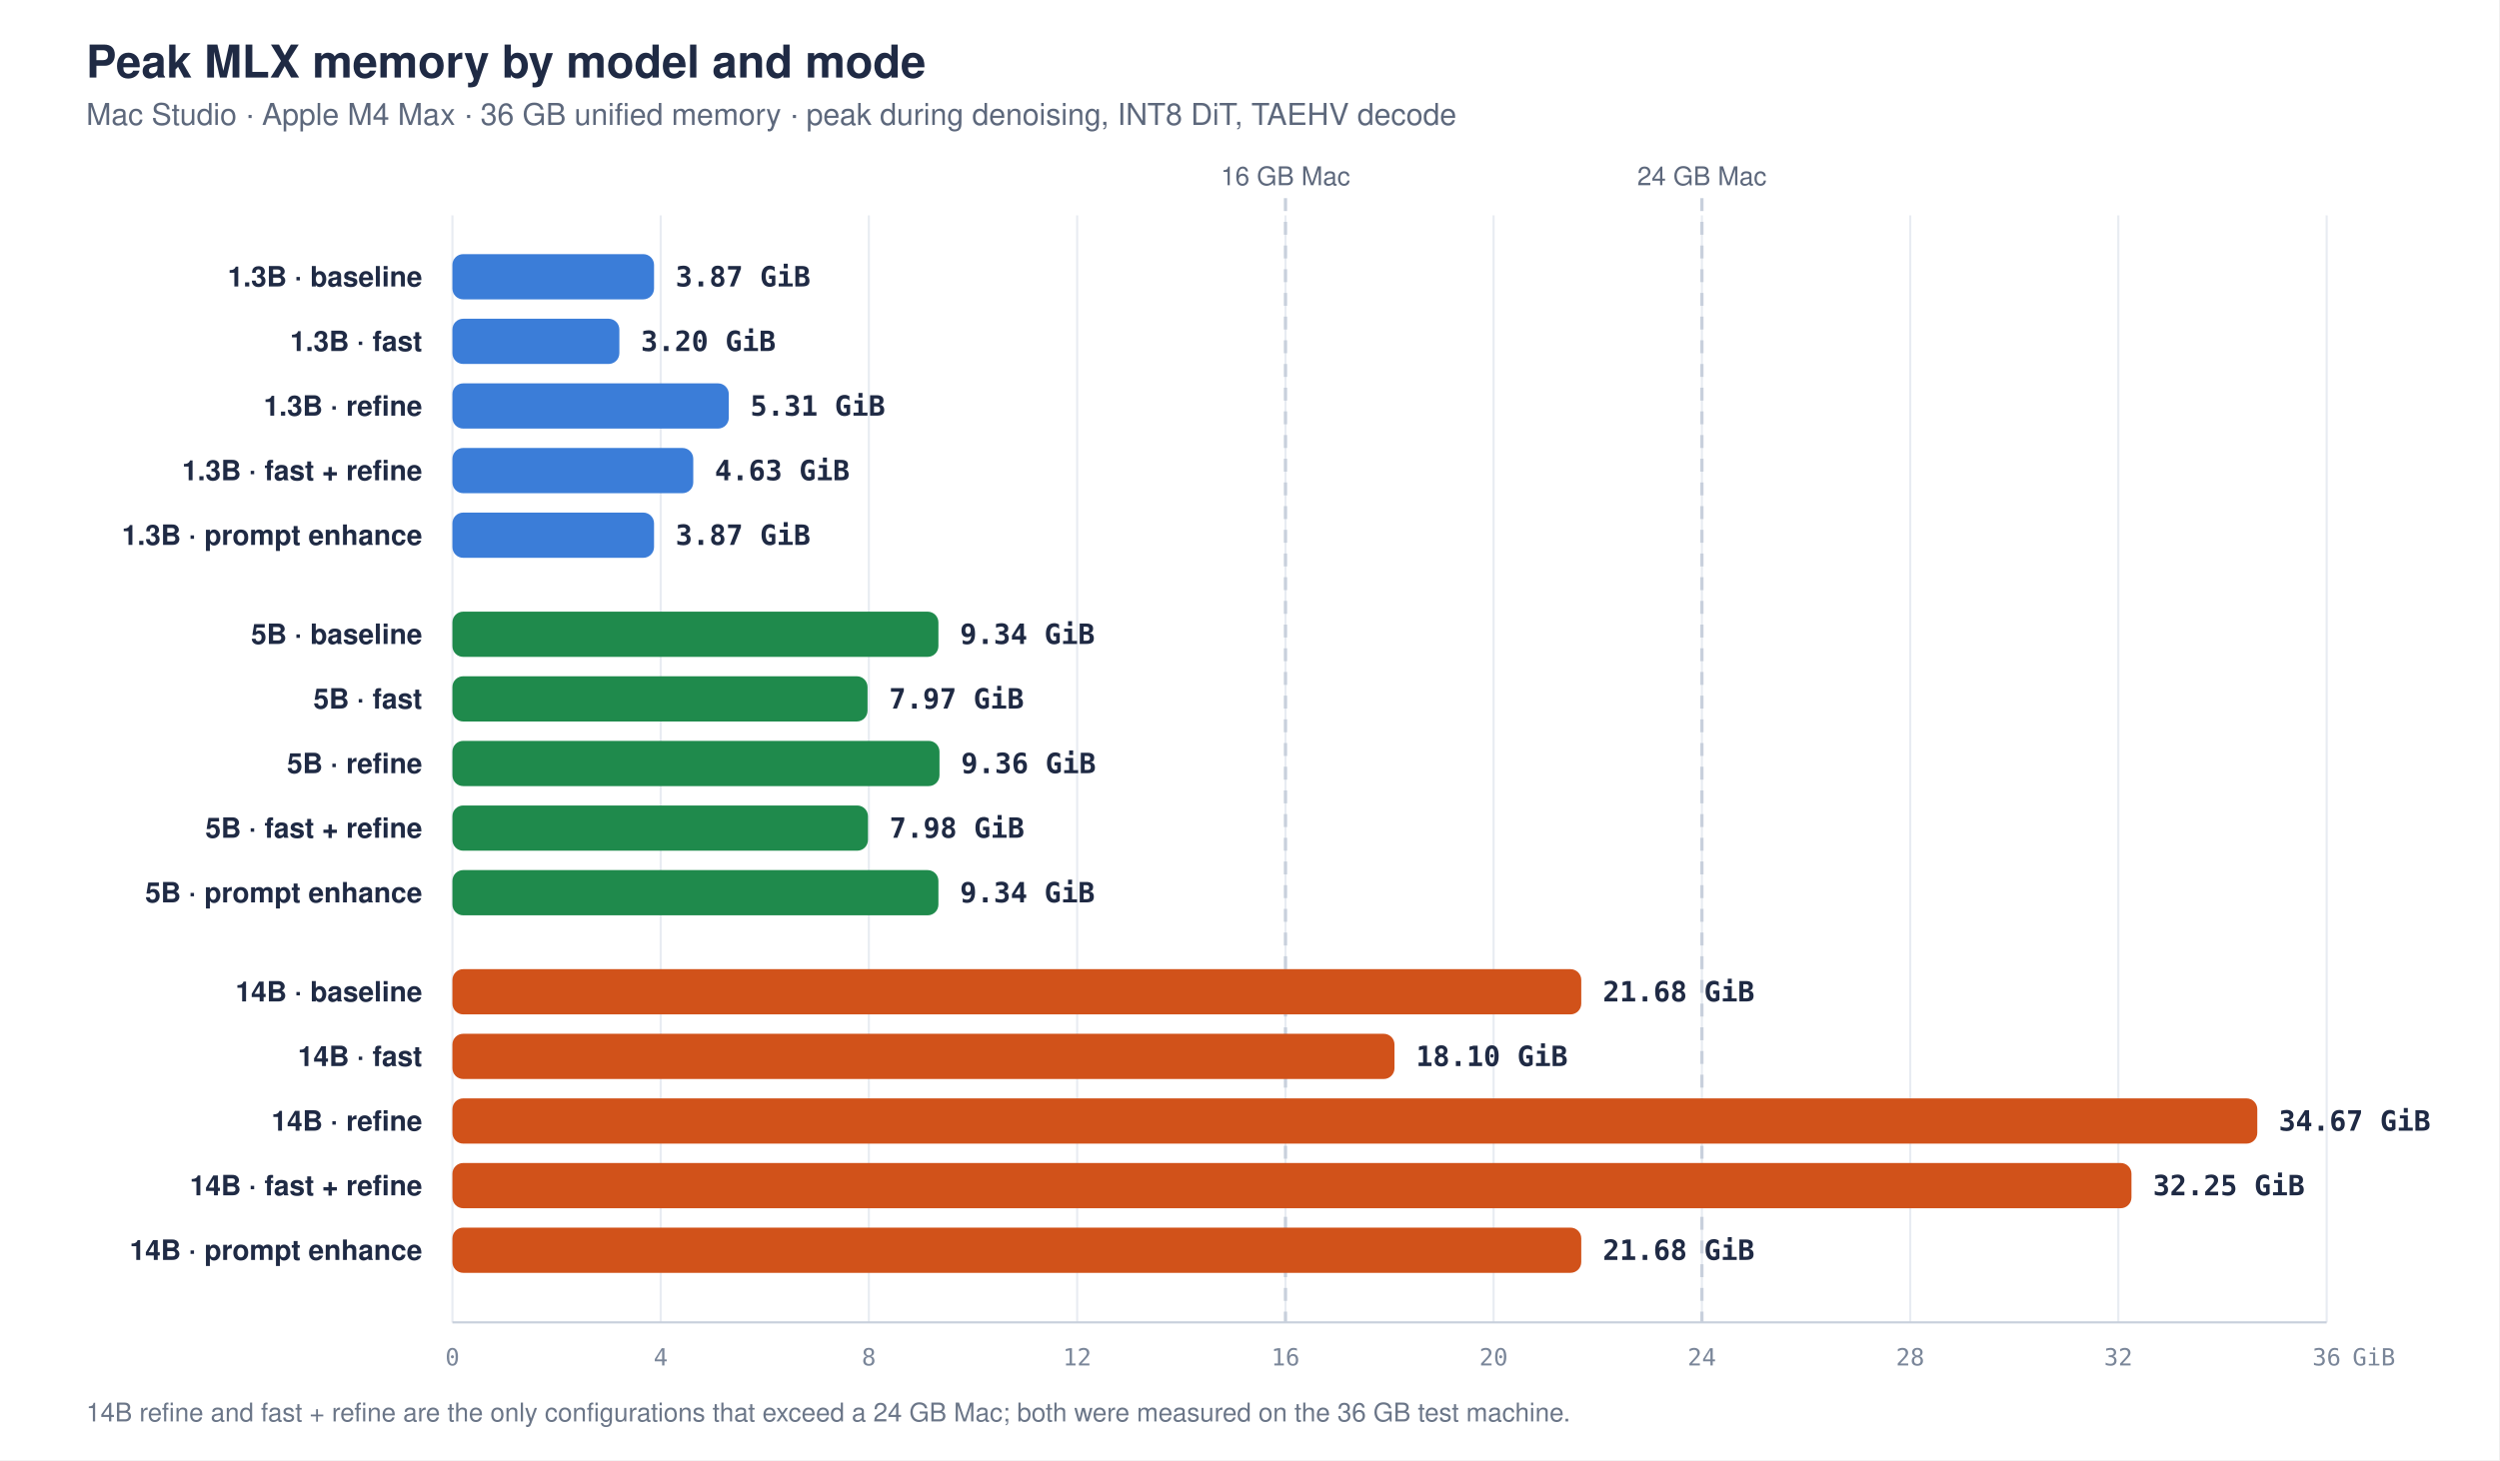
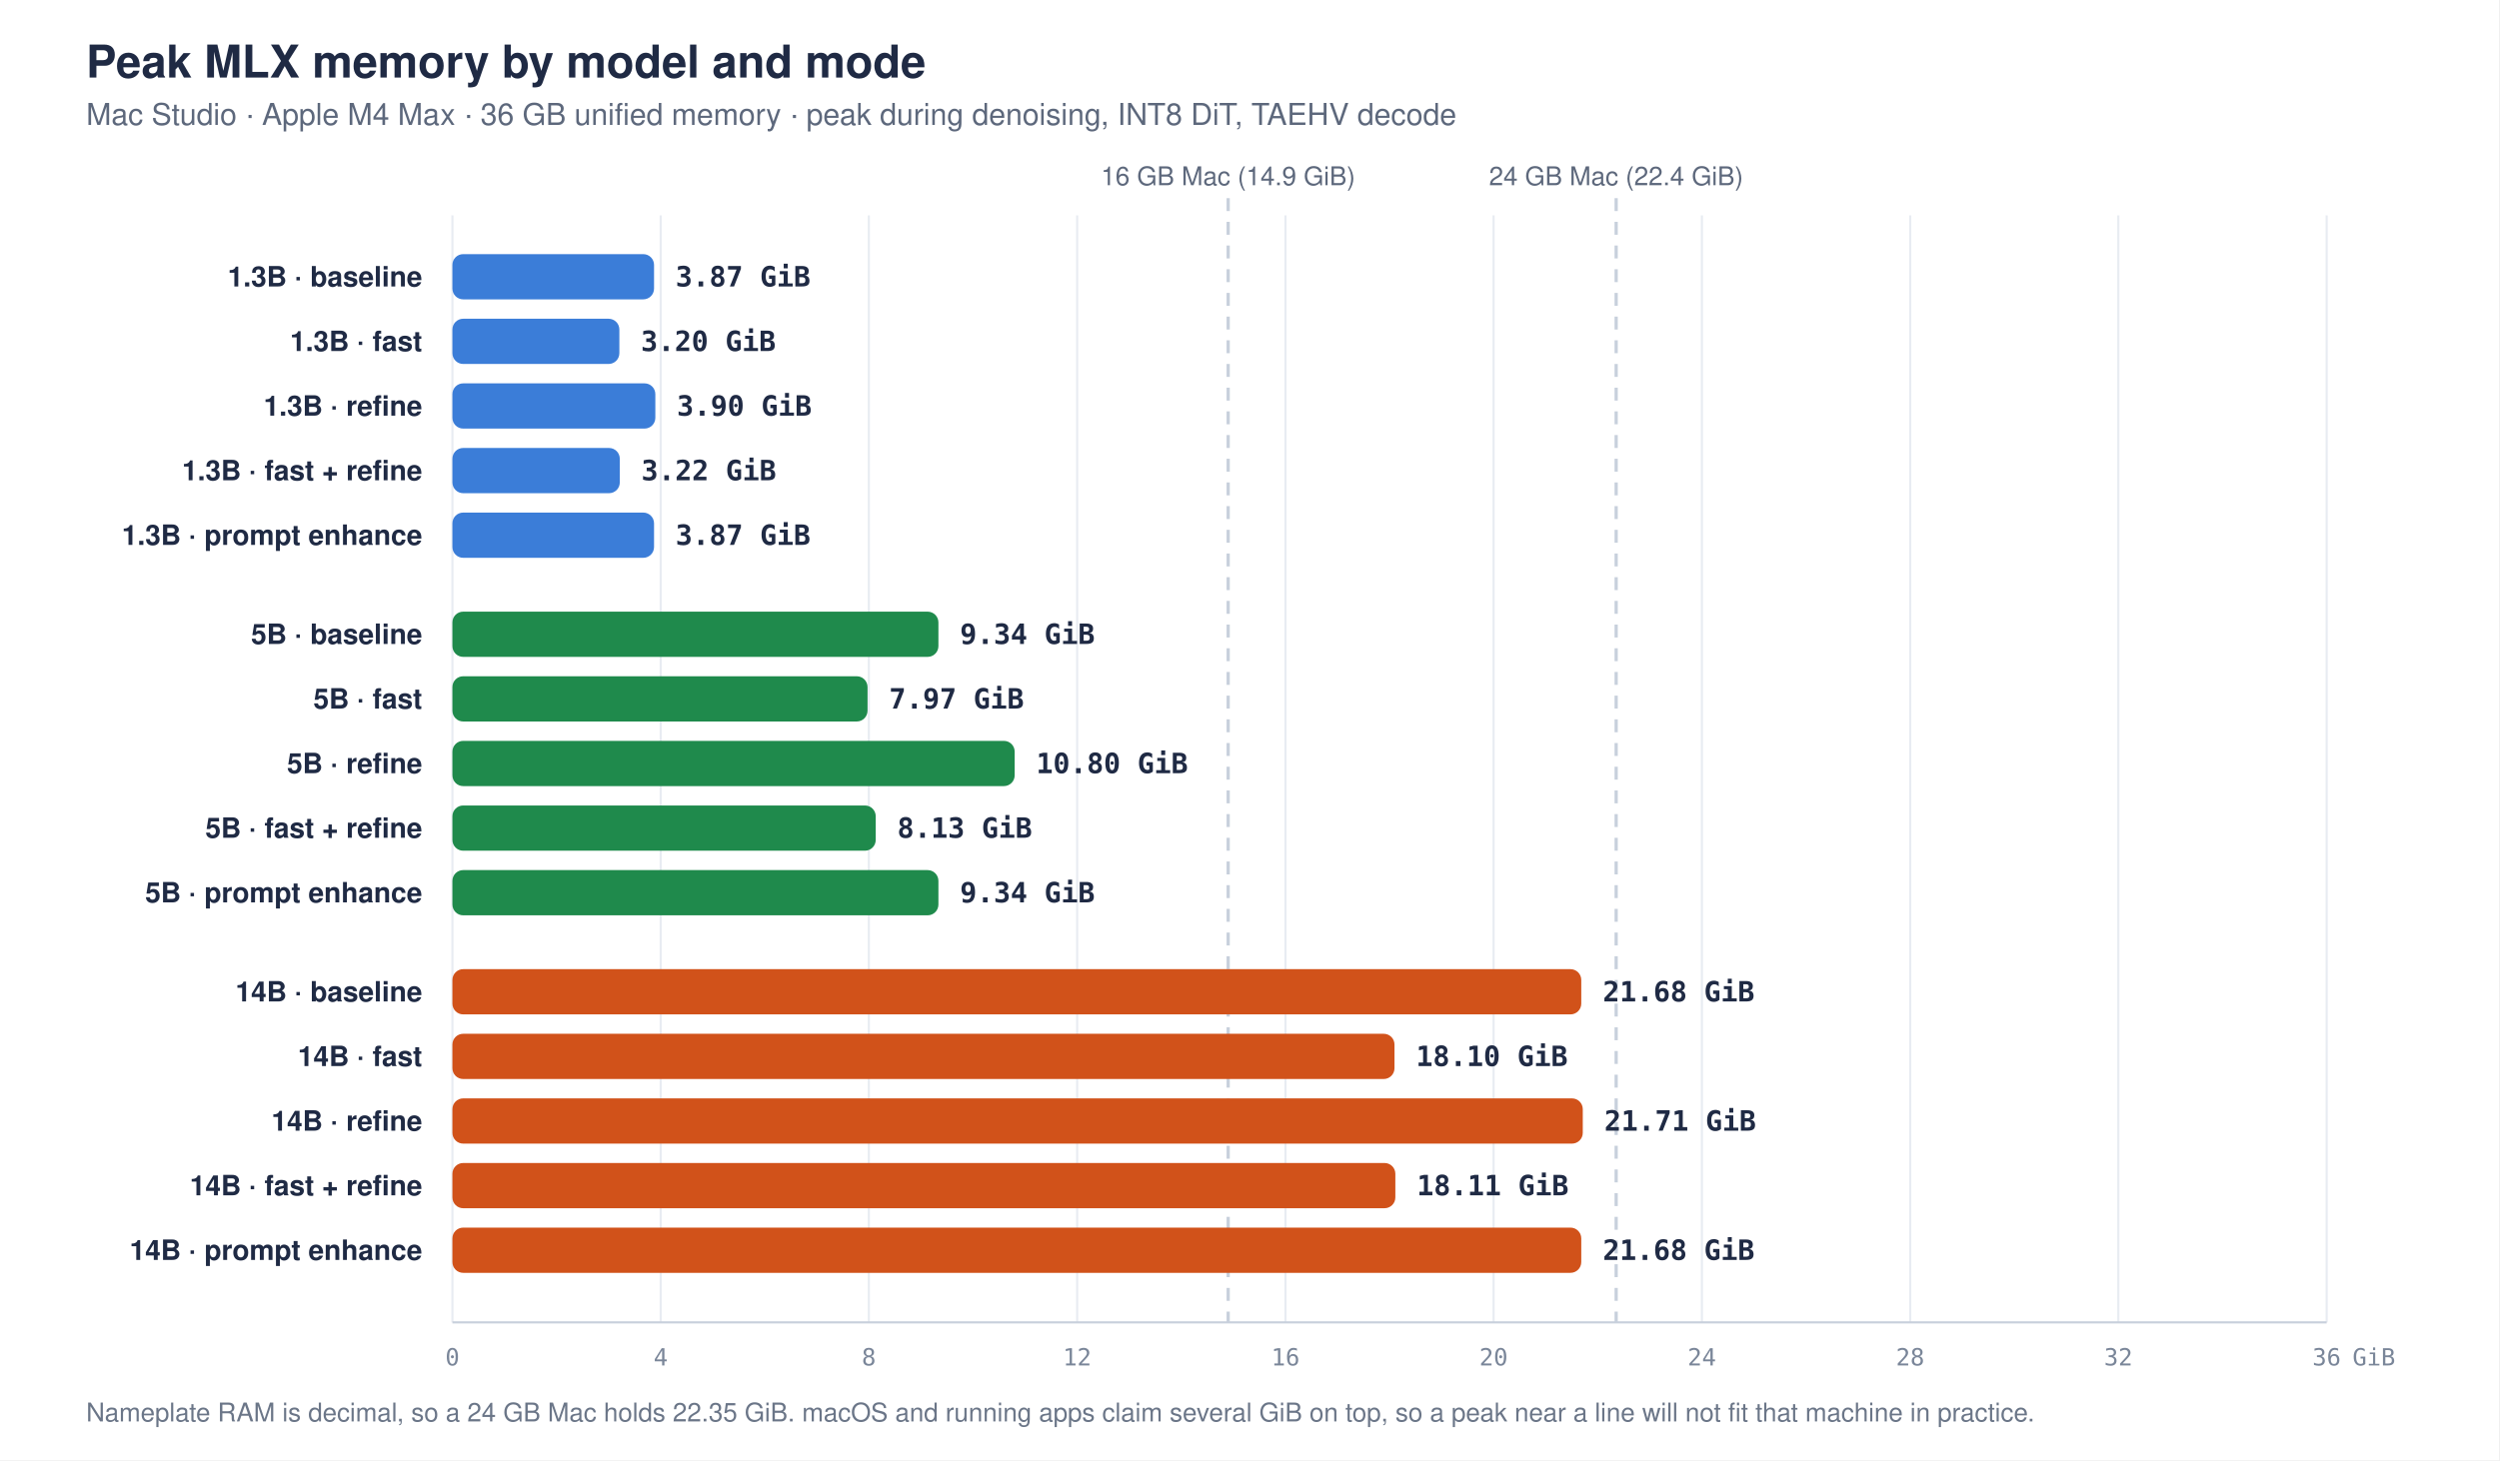
<svg xmlns="http://www.w3.org/2000/svg" width="1160" height="678" viewBox="0 0 1160 678" role="img" aria-label="Peak MLX memory by model and mode">
  <rect x="0" y="0" width="1160" height="678" fill="#ffffff" />
  <defs>
    <style>
    .t   { font: 700 21px -apple-system,BlinkMacSystemFont,"Segoe UI",Helvetica,Arial,sans-serif; fill: #1f2a44; }
    .st  { font: 500 14px -apple-system,BlinkMacSystemFont,"Segoe UI",Helvetica,Arial,sans-serif; fill: #5d687c; }
    .lbl { font: 600 13px -apple-system,BlinkMacSystemFont,"Segoe UI",Helvetica,Arial,sans-serif; fill: #1f2a44; }
    .sub { font: 500 12px -apple-system,BlinkMacSystemFont,"Segoe UI",Helvetica,Arial,sans-serif; fill: #5d687c; }
    .tick{ font: 500 11px ui-monospace,SFMono-Regular,Menlo,monospace; fill: #7a8699; }
    .val { font: 700 13px ui-monospace,SFMono-Regular,Menlo,monospace; fill: #1f2a44; }
    .vs  { font: 500 11px ui-monospace,SFMono-Regular,Menlo,monospace; fill: #5d687c; }
    .vsw { font: 600 11px ui-monospace,SFMono-Regular,Menlo,monospace; fill: #ffffff; }
    .na  { font: italic 500 12px -apple-system,BlinkMacSystemFont,"Segoe UI",Helvetica,Arial,sans-serif; fill: #93a0b4; }
    .cap { font: 500 12px -apple-system,BlinkMacSystemFont,"Segoe UI",Helvetica,Arial,sans-serif; fill: #6b7688; }
    
  </style>
  </defs>
  <text x="40" y="36" class="t">Peak MLX memory by model and mode</text>
  <text x="40" y="58" class="st">Mac Studio · Apple M4 Max · 36 GB unified memory · peak during denoising, INT8 DiT, TAEHV decode</text>
  <line x1="210.0" y1="100.0" x2="210.0" y2="614.0" stroke="#e8ecf2" stroke-width="1" />
  <text x="210.0" y="634.0" class="tick" text-anchor="middle">0</text>
  <line x1="306.7" y1="100.0" x2="306.7" y2="614.0" stroke="#e8ecf2" stroke-width="1" />
  <text x="306.7" y="634.0" class="tick" text-anchor="middle">4</text>
  <line x1="403.3" y1="100.0" x2="403.3" y2="614.0" stroke="#e8ecf2" stroke-width="1" />
  <text x="403.3" y="634.0" class="tick" text-anchor="middle">8</text>
  <line x1="500.0" y1="100.0" x2="500.0" y2="614.0" stroke="#e8ecf2" stroke-width="1" />
  <text x="500.0" y="634.0" class="tick" text-anchor="middle">12</text>
  <line x1="596.7" y1="100.0" x2="596.7" y2="614.0" stroke="#e8ecf2" stroke-width="1" />
  <text x="596.7" y="634.0" class="tick" text-anchor="middle">16</text>
  <line x1="693.3" y1="100.0" x2="693.3" y2="614.0" stroke="#e8ecf2" stroke-width="1" />
  <text x="693.3" y="634.0" class="tick" text-anchor="middle">20</text>
  <line x1="790.0" y1="100.0" x2="790.0" y2="614.0" stroke="#e8ecf2" stroke-width="1" />
  <text x="790.0" y="634.0" class="tick" text-anchor="middle">24</text>
  <line x1="886.7" y1="100.0" x2="886.7" y2="614.0" stroke="#e8ecf2" stroke-width="1" />
  <text x="886.7" y="634.0" class="tick" text-anchor="middle">28</text>
  <line x1="983.3" y1="100.0" x2="983.3" y2="614.0" stroke="#e8ecf2" stroke-width="1" />
  <text x="983.3" y="634.0" class="tick" text-anchor="middle">32</text>
  <line x1="1080.0" y1="100.0" x2="1080.0" y2="614.0" stroke="#e8ecf2" stroke-width="1" />
  <text x="1080.0" y="634.0" class="tick" text-anchor="middle">36</text>
-   <line x1="596.7" y1="92.0" x2="596.7" y2="614.0" stroke="#c8d0dc" stroke-width="1.5" stroke-dasharray="6 5" />
-   <text x="596.7" y="86.0" class="sub" text-anchor="middle">16 GB Mac</text>
-   <line x1="790.0" y1="92.0" x2="790.0" y2="614.0" stroke="#c8d0dc" stroke-width="1.5" stroke-dasharray="6 5" />
-   <text x="790.0" y="86.0" class="sub" text-anchor="middle">24 GB Mac</text>
+   <line x1="570.1" y1="92.0" x2="570.1" y2="614.0" stroke="#c8d0dc" stroke-width="1.5" stroke-dasharray="6 5" />
+   <text x="570.1" y="86.0" class="sub" text-anchor="middle">16 GB Mac (14.9 GiB)</text>
+   <line x1="750.2" y1="92.0" x2="750.2" y2="614.0" stroke="#c8d0dc" stroke-width="1.5" stroke-dasharray="6 5" />
+   <text x="750.2" y="86.0" class="sub" text-anchor="middle">24 GB Mac (22.4 GiB)</text>
  <text x="196.0" y="133.0" class="lbl" text-anchor="end">1.3B · baseline</text>
  <rect x="210.0" y="118.0" width="93.6" height="21.0" rx="5" fill="#3b7dd8" />
  <text x="313.6" y="133.0" class="val" text-anchor="start">3.87 GiB</text>
  <text x="196.0" y="163.0" class="lbl" text-anchor="end">1.3B · fast</text>
  <rect x="210.0" y="148.0" width="77.5" height="21.0" rx="5" fill="#3b7dd8" />
  <text x="297.5" y="163.0" class="val" text-anchor="start">3.20 GiB</text>
  <text x="196.0" y="193.0" class="lbl" text-anchor="end">1.3B · refine</text>
-   <rect x="210.0" y="178.0" width="128.3" height="21.0" rx="5" fill="#3b7dd8" />
-   <text x="348.3" y="193.0" class="val" text-anchor="start">5.31 GiB</text>
+   <rect x="210.0" y="178.0" width="94.2" height="21.0" rx="5" fill="#3b7dd8" />
+   <text x="314.2" y="193.0" class="val" text-anchor="start">3.90 GiB</text>
  <text x="196.0" y="223.0" class="lbl" text-anchor="end">1.3B · fast + refine</text>
-   <rect x="210.0" y="208.0" width="111.8" height="21.0" rx="5" fill="#3b7dd8" />
-   <text x="331.8" y="223.0" class="val" text-anchor="start">4.63 GiB</text>
+   <rect x="210.0" y="208.0" width="77.7" height="21.0" rx="5" fill="#3b7dd8" />
+   <text x="297.7" y="223.0" class="val" text-anchor="start">3.22 GiB</text>
  <text x="196.0" y="253.0" class="lbl" text-anchor="end">1.3B · prompt enhance</text>
  <rect x="210.0" y="238.0" width="93.6" height="21.0" rx="5" fill="#3b7dd8" />
  <text x="313.6" y="253.0" class="val" text-anchor="start">3.87 GiB</text>
  <text x="196.0" y="299.0" class="lbl" text-anchor="end">5B · baseline</text>
  <rect x="210.0" y="284.0" width="225.6" height="21.0" rx="5" fill="#1f8a4c" />
  <text x="445.6" y="299.0" class="val" text-anchor="start">9.34 GiB</text>
  <text x="196.0" y="329.0" class="lbl" text-anchor="end">5B · fast</text>
  <rect x="210.0" y="314.0" width="192.7" height="21.0" rx="5" fill="#1f8a4c" />
  <text x="412.7" y="329.0" class="val" text-anchor="start">7.97 GiB</text>
  <text x="196.0" y="359.0" class="lbl" text-anchor="end">5B · refine</text>
-   <rect x="210.0" y="344.0" width="226.1" height="21.0" rx="5" fill="#1f8a4c" />
-   <text x="446.1" y="359.0" class="val" text-anchor="start">9.36 GiB</text>
+   <rect x="210.0" y="344.0" width="261.0" height="21.0" rx="5" fill="#1f8a4c" />
+   <text x="481.0" y="359.0" class="val" text-anchor="start">10.80 GiB</text>
  <text x="196.0" y="389.0" class="lbl" text-anchor="end">5B · fast + refine</text>
-   <rect x="210.0" y="374.0" width="192.9" height="21.0" rx="5" fill="#1f8a4c" />
-   <text x="412.9" y="389.0" class="val" text-anchor="start">7.98 GiB</text>
+   <rect x="210.0" y="374.0" width="196.5" height="21.0" rx="5" fill="#1f8a4c" />
+   <text x="416.5" y="389.0" class="val" text-anchor="start">8.13 GiB</text>
  <text x="196.0" y="419.0" class="lbl" text-anchor="end">5B · prompt enhance</text>
  <rect x="210.0" y="404.0" width="225.6" height="21.0" rx="5" fill="#1f8a4c" />
  <text x="445.6" y="419.0" class="val" text-anchor="start">9.34 GiB</text>
  <text x="196.0" y="465.0" class="lbl" text-anchor="end">14B · baseline</text>
  <rect x="210.0" y="450.0" width="524.0" height="21.0" rx="5" fill="#d1521a" />
  <text x="744.0" y="465.0" class="val" text-anchor="start">21.68 GiB</text>
  <text x="196.0" y="495.0" class="lbl" text-anchor="end">14B · fast</text>
  <rect x="210.0" y="480.0" width="437.3" height="21.0" rx="5" fill="#d1521a" />
  <text x="657.3" y="495.0" class="val" text-anchor="start">18.10 GiB</text>
  <text x="196.0" y="525.0" class="lbl" text-anchor="end">14B · refine</text>
-   <rect x="210.0" y="510.0" width="837.8" height="21.0" rx="5" fill="#d1521a" />
-   <text x="1057.8" y="525.0" class="val" text-anchor="start">34.67 GiB</text>
+   <rect x="210.0" y="510.0" width="524.7" height="21.0" rx="5" fill="#d1521a" />
+   <text x="744.7" y="525.0" class="val" text-anchor="start">21.71 GiB</text>
  <text x="196.0" y="555.0" class="lbl" text-anchor="end">14B · fast + refine</text>
-   <rect x="210.0" y="540.0" width="779.4" height="21.0" rx="5" fill="#d1521a" />
-   <text x="999.4" y="555.0" class="val" text-anchor="start">32.25 GiB</text>
+   <rect x="210.0" y="540.0" width="437.7" height="21.0" rx="5" fill="#d1521a" />
+   <text x="657.7" y="555.0" class="val" text-anchor="start">18.11 GiB</text>
  <text x="196.0" y="585.0" class="lbl" text-anchor="end">14B · prompt enhance</text>
  <rect x="210.0" y="570.0" width="524.0" height="21.0" rx="5" fill="#d1521a" />
  <text x="744.0" y="585.0" class="val" text-anchor="start">21.68 GiB</text>
  <line x1="210.0" y1="614.0" x2="1080.0" y2="614.0" stroke="#c8d0dc" stroke-width="1" />
  <text x="1092.0" y="634.0" class="tick" text-anchor="start">GiB</text>
-   <text x="40.0" y="660.0" class="cap" text-anchor="start">14B refine and fast + refine are the only configurations that exceed a 24 GB Mac; both were measured on the 36 GB test machine.</text>
+   <text x="40.0" y="660.0" class="cap" text-anchor="start">Nameplate RAM is decimal, so a 24 GB Mac holds 22.35 GiB. macOS and running apps claim several GiB on top, so a peak near a line will not fit that machine in practice.</text>
</svg>
